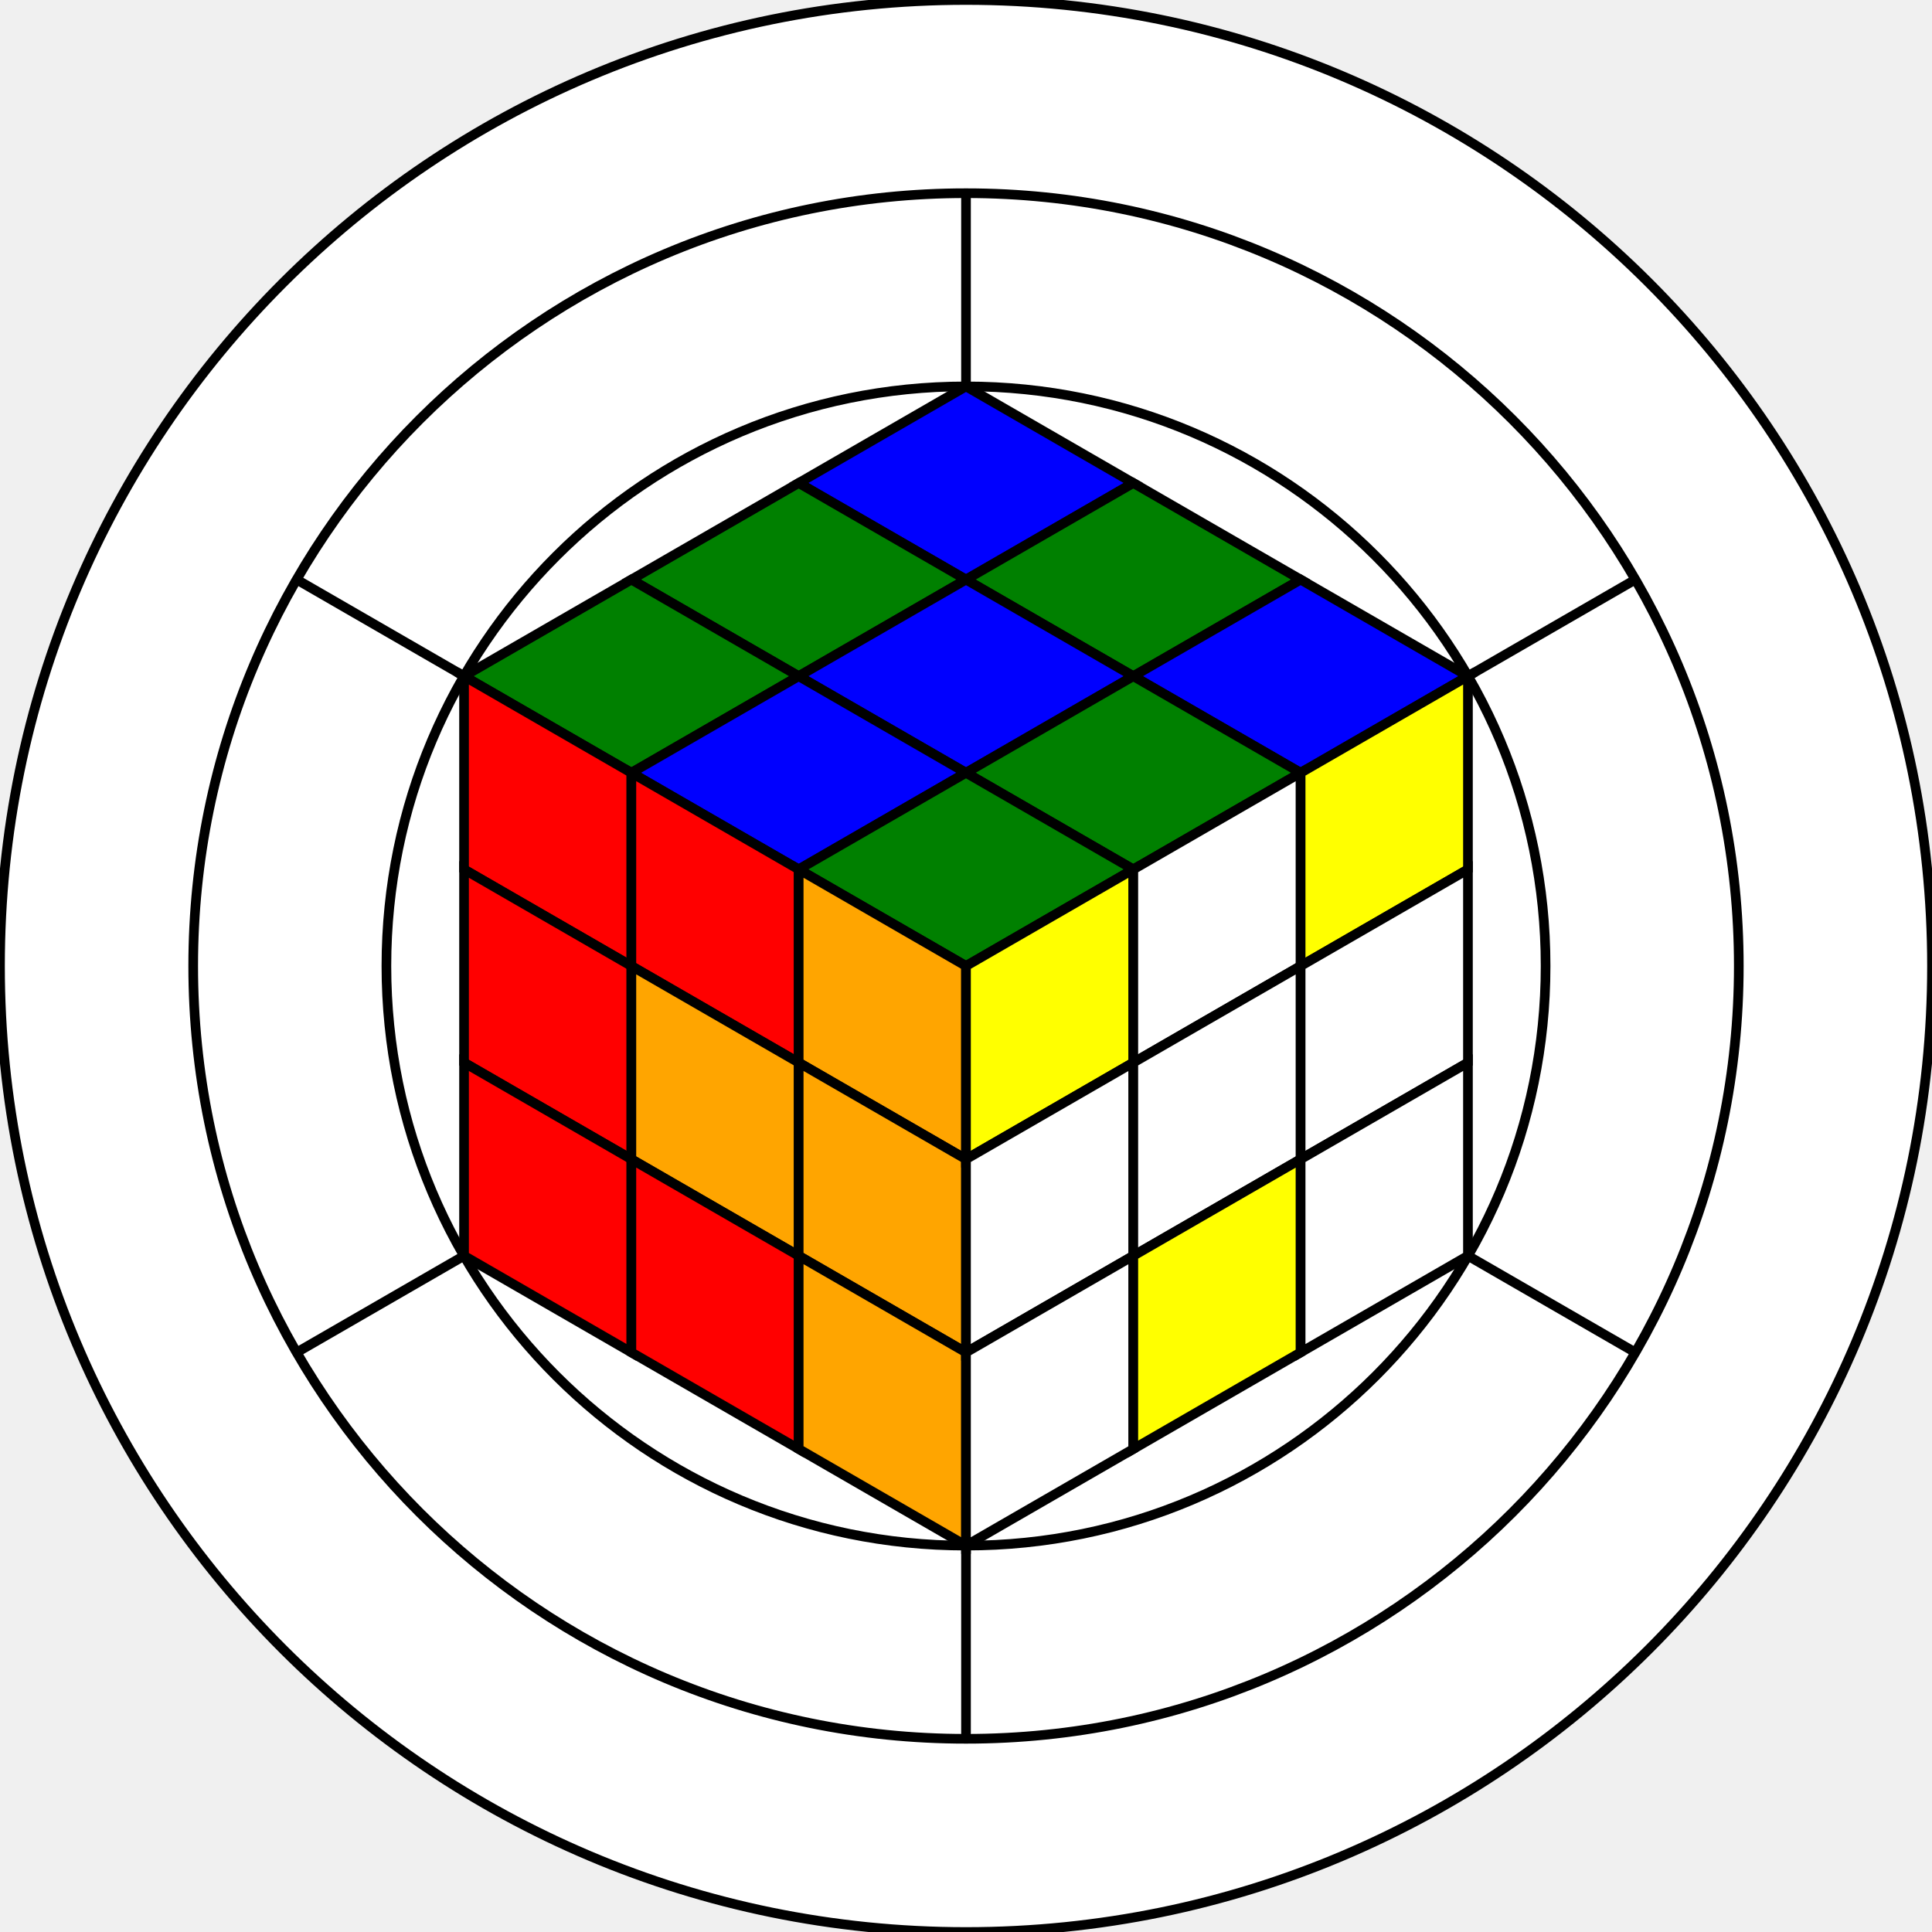
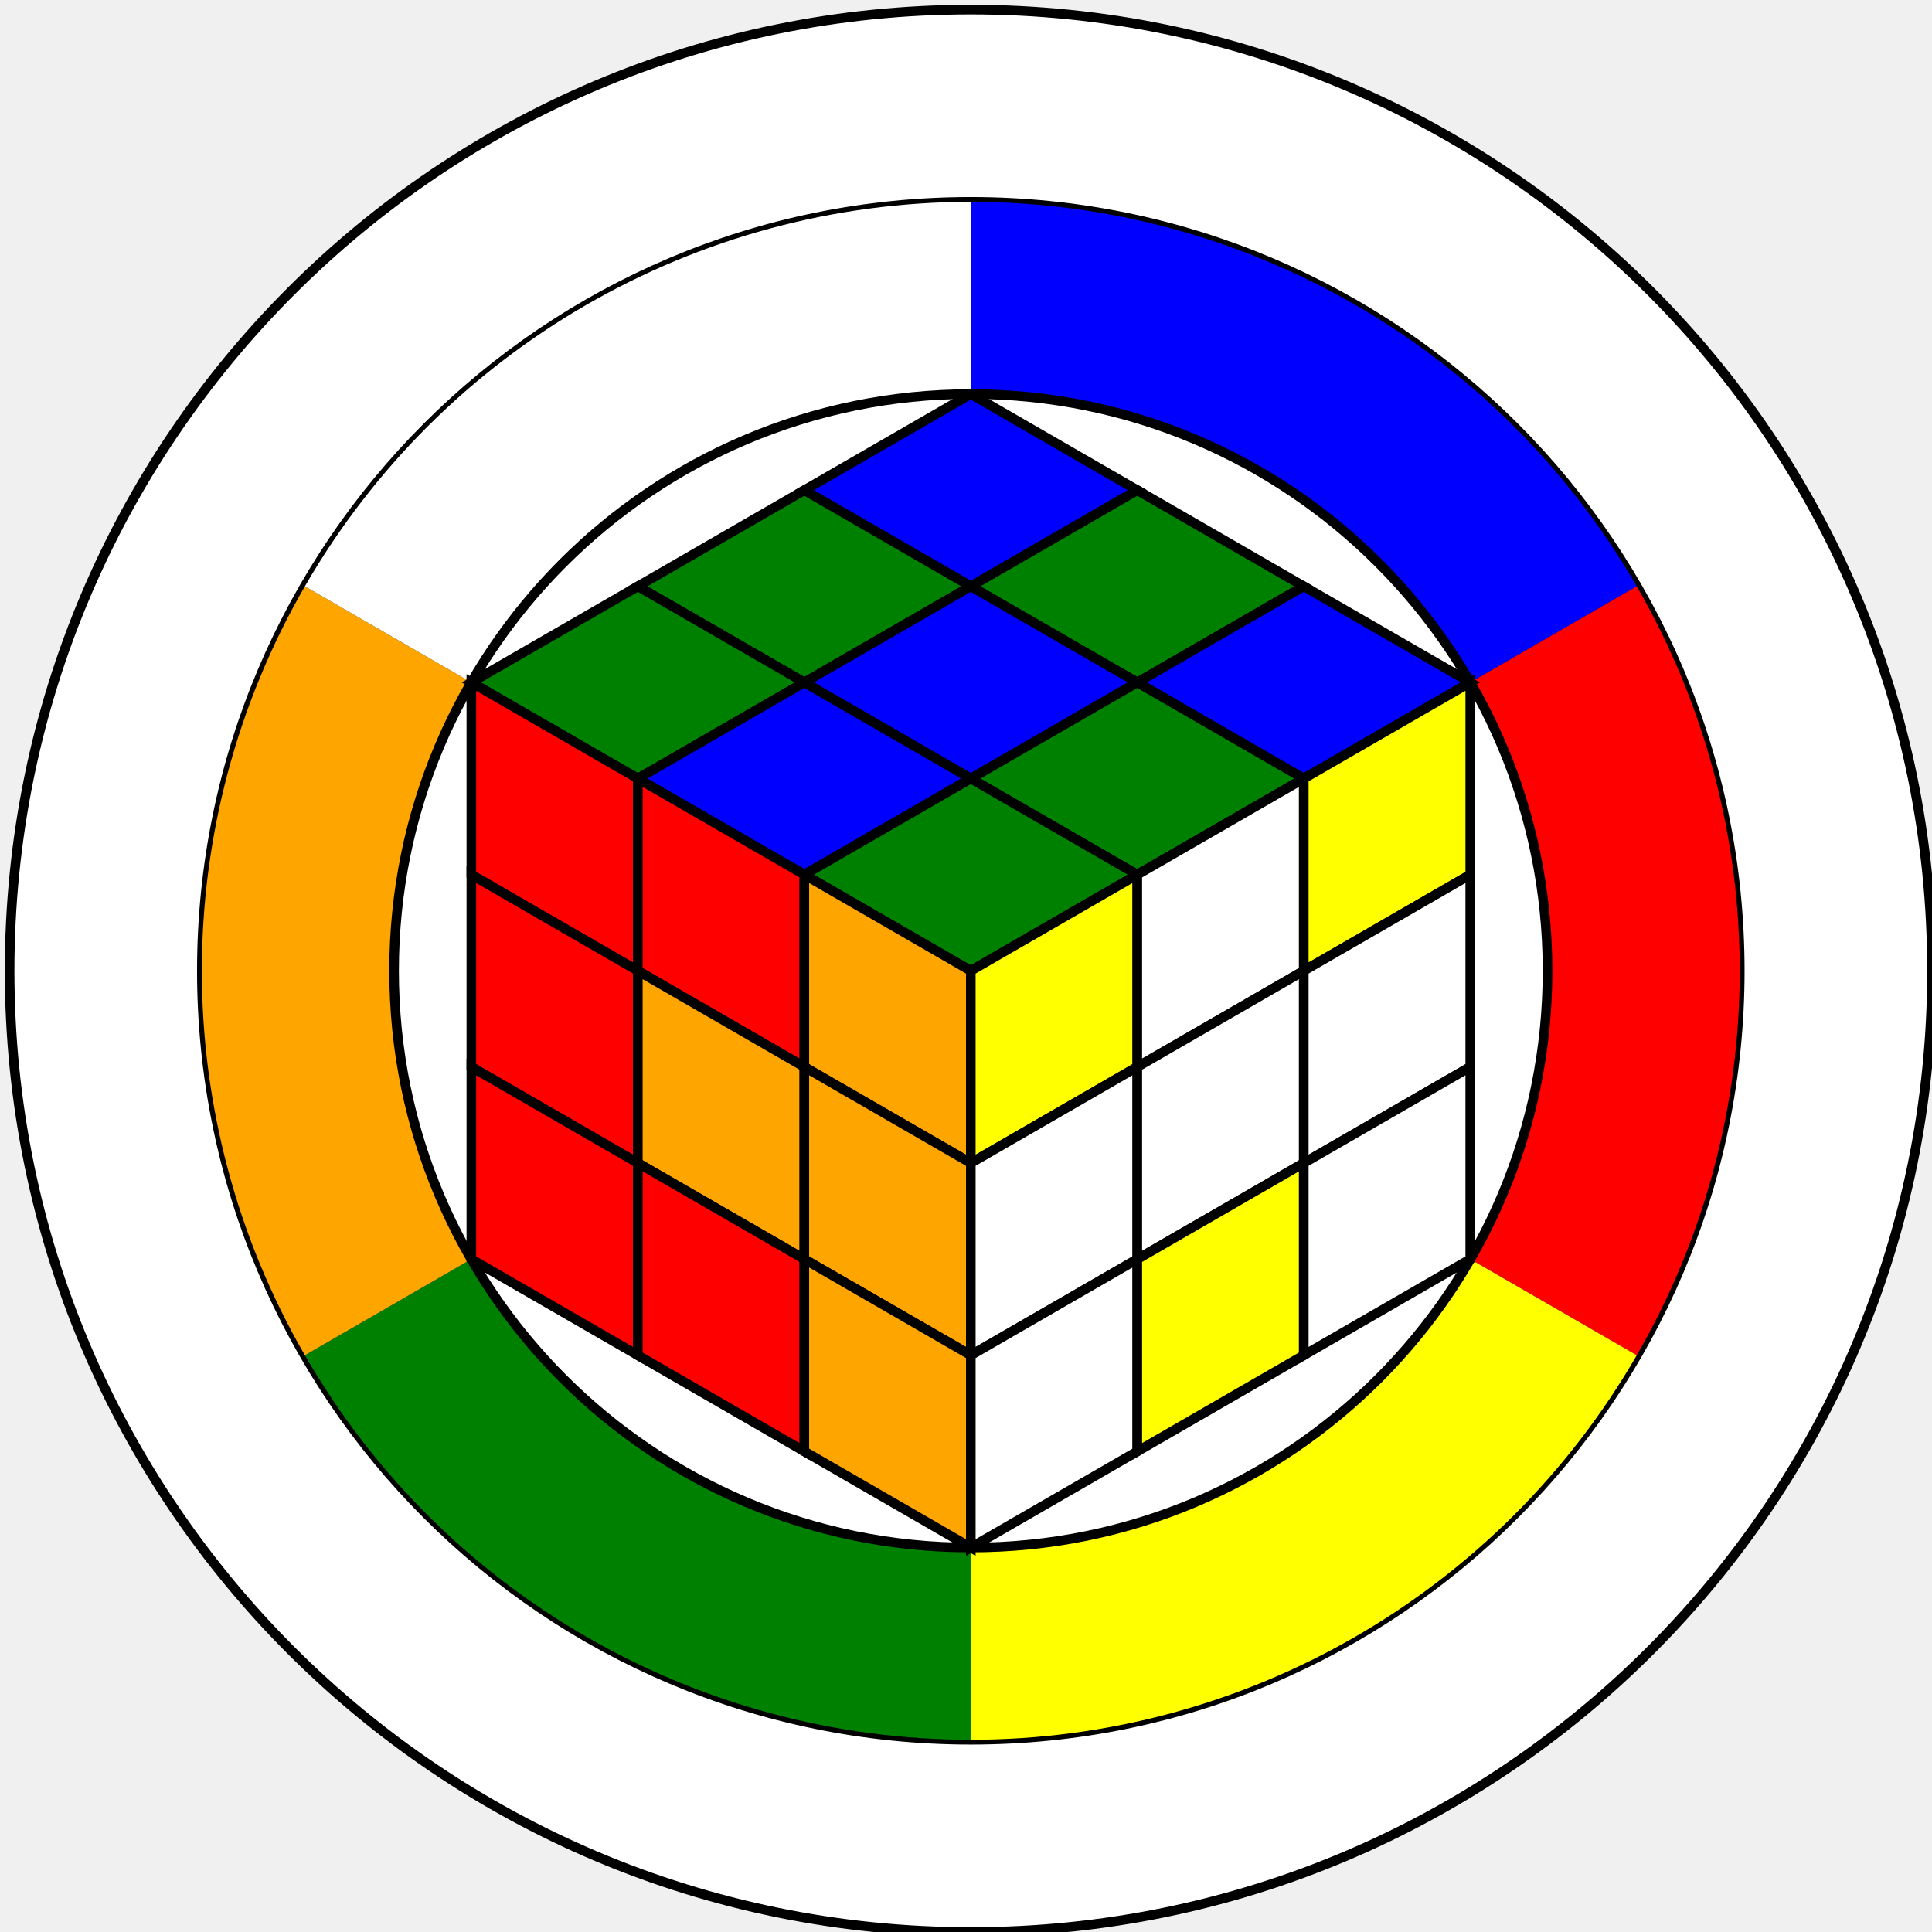
- <svg xmlns="http://www.w3.org/2000/svg" version="1.1" viewBox="0 0 200 200">
+ <svg xmlns="http://www.w3.org/2000/svg" version="1.1" viewBox="-1 -1 201 201">
  <circle cx="100" cy="100" r="100" fill="white" stroke="black" />
  <circle cx="100" cy="100" r="80" fill="white" stroke="black" />
  <circle cx="100" cy="100" r="60" fill="white" stroke="black" />
  <line x1="100" y1="20" x2="100" y2="40" stroke="#000000" />
  <line x1="151.962" y1="70" x2="169.282" y2="60" stroke="#000000" />
  <line x1="48.038" y1="70" x2="30.718" y2="60" stroke="#000000" />
  <line x1="151.962" y1="130" x2="169.282" y2="140" stroke="#000000" />
  <line x1="48.038" y1="130" x2="30.718" y2="140" stroke="#000000" />
  <line x1="100" y1="180" x2="100" y2="160" stroke="#000000" />
+   <path d="M100 100 L100 20 A80 80 0 0 1 169.282 60 Z" fill="blue" stroke="none" />
+   <path d="M100 100 L169.282 60 A80 80 0 0 1 169.282 140 Z" fill="red" stroke="none" />
+   <path d="M100 100 L100 180 A80 80 0 0 0 169.282 140 Z" fill="yellow" stroke="none" />
+   <path d="M100 100 L100 180 A80 80 0 0 1 30.718 140 Z" fill="green" stroke="none" />
+   <path d="M100 100 L30.718 60 A80 80 0 0 0 30.718 140 Z" fill="orange" stroke="none" />
+   <path d="M100 100 L100 20 A80 80 0 0 0 30.718 60 Z" fill="white" stroke="none" />
+   <circle cx="100" cy="100" r="60" fill="white" stroke="black" />
  <polygon points="100,40 82.68,50 100,60 117.32,50" fill="blue" stroke="black" />
  <polygon points="82.68,50 65.359,60 82.68,70 100,60" fill="green" stroke="black" />
  <polygon points="65.359,60 48.038,70 65.359,80 82.68,70" fill="green" stroke="black" />
  <polygon points="100,60 117.32,70 134.641,60 117.32,50" fill="green" stroke="black" />
  <polygon points="100,60 117.32,70 100,80 82.68,70" fill="blue" stroke="black" />
  <polygon points="65.359,80 82.68,90 100,80 82.68,70" fill="blue" stroke="black" />
  <polygon points="134.641,60 117.32,70 134.641,80 151.962,70" fill="blue" stroke="black" />
  <polygon points="117.32,70 100,80 117.32,90 134.641,80" fill="green" stroke="black" />
  <polygon points="100,80 82.68,90 100,100 117.32,90" fill="green" stroke="black" />
  <polygon points="48.038,70 65.359,80 65.359,100 48.038,90" fill="red" stroke="black" />
  <polygon points="48.038,90 65.359,100 65.359,120 48.038,110" fill="red" stroke="black" />
  <polygon points="48.038,110 65.359,120 65.359,140 48.038,130" fill="red" stroke="black" />
  <polygon points="65.359,80 65.359,100 82.68,110 82.68,90" fill="red" stroke="black" />
  <polygon points="65.359,100 65.359,120 82.68,130 82.68,110" fill="orange" stroke="black" />
  <polygon points="65.359,120 65.359,140 82.68,150 82.68,130" fill="red" stroke="black" />
  <polygon points="82.68,110 82.68,90 100,100 100,120" fill="orange" stroke="black" />
  <polygon points="82.68,130 82.68,110 100,120 100,140" fill="orange" stroke="black" />
  <polygon points="82.68,150 82.68,130 100,140 100,160" fill="orange" stroke="black" />
  <polygon points="100,100 100,120 117.32,110 117.32,90" fill="yellow" stroke="black" />
  <polygon points="100,120 100,140 117.32,130 117.32,110" fill="white" stroke="black" />
  <polygon points="100,140 100,160 117.32,150 117.32,130" fill="white" stroke="black" />
  <polygon points="117.32,110 117.32,90 134.641,80 134.641,100" fill="white" stroke="black" />
  <polygon points="117.32,130 117.32,110 134.641,100 134.641,120" fill="white" stroke="black" />
  <polygon points="117.32,150 117.32,130 134.641,120 134.641,140" fill="yellow" stroke="black" />
  <polygon points="134.641,80 134.641,100 151.962,90 151.962,70" fill="yellow" stroke="black" />
  <polygon points="134.641,100 134.641,120 151.962,110 151.962,90" fill="white" stroke="black" />
  <polygon points="134.641,120 134.641,140 151.962,130 151.962,110" fill="white" stroke="black" />
</svg>
